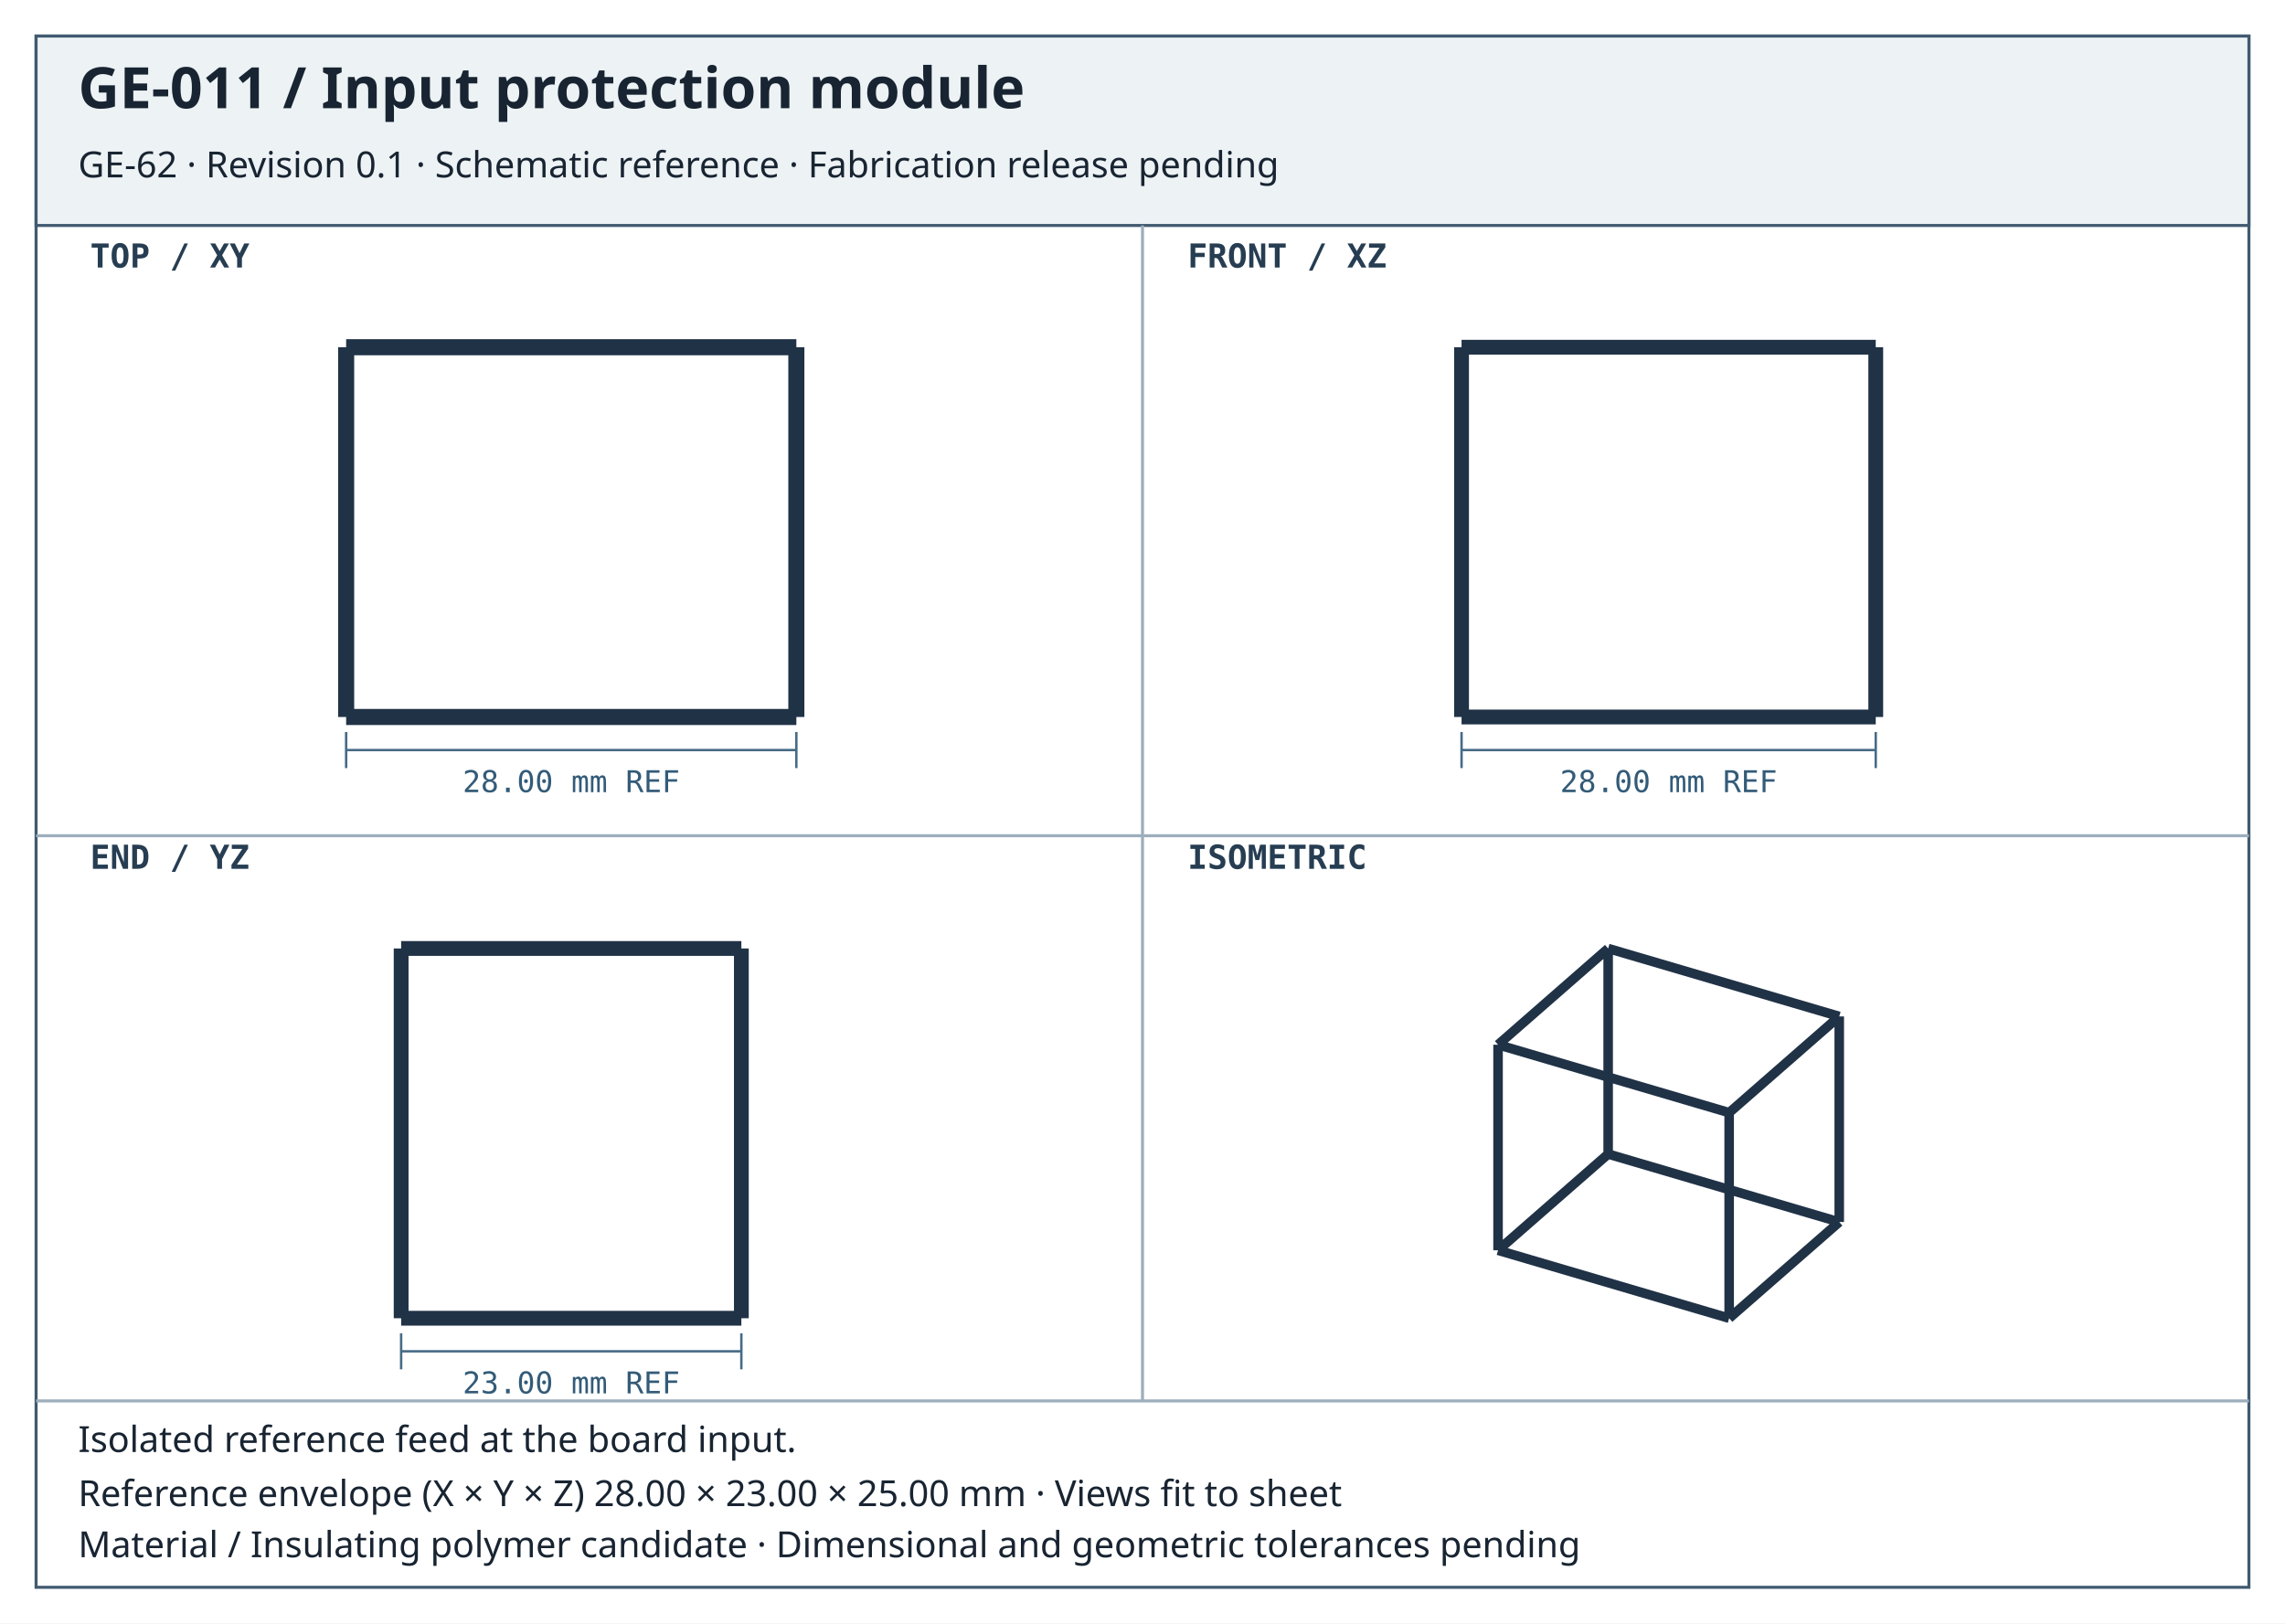
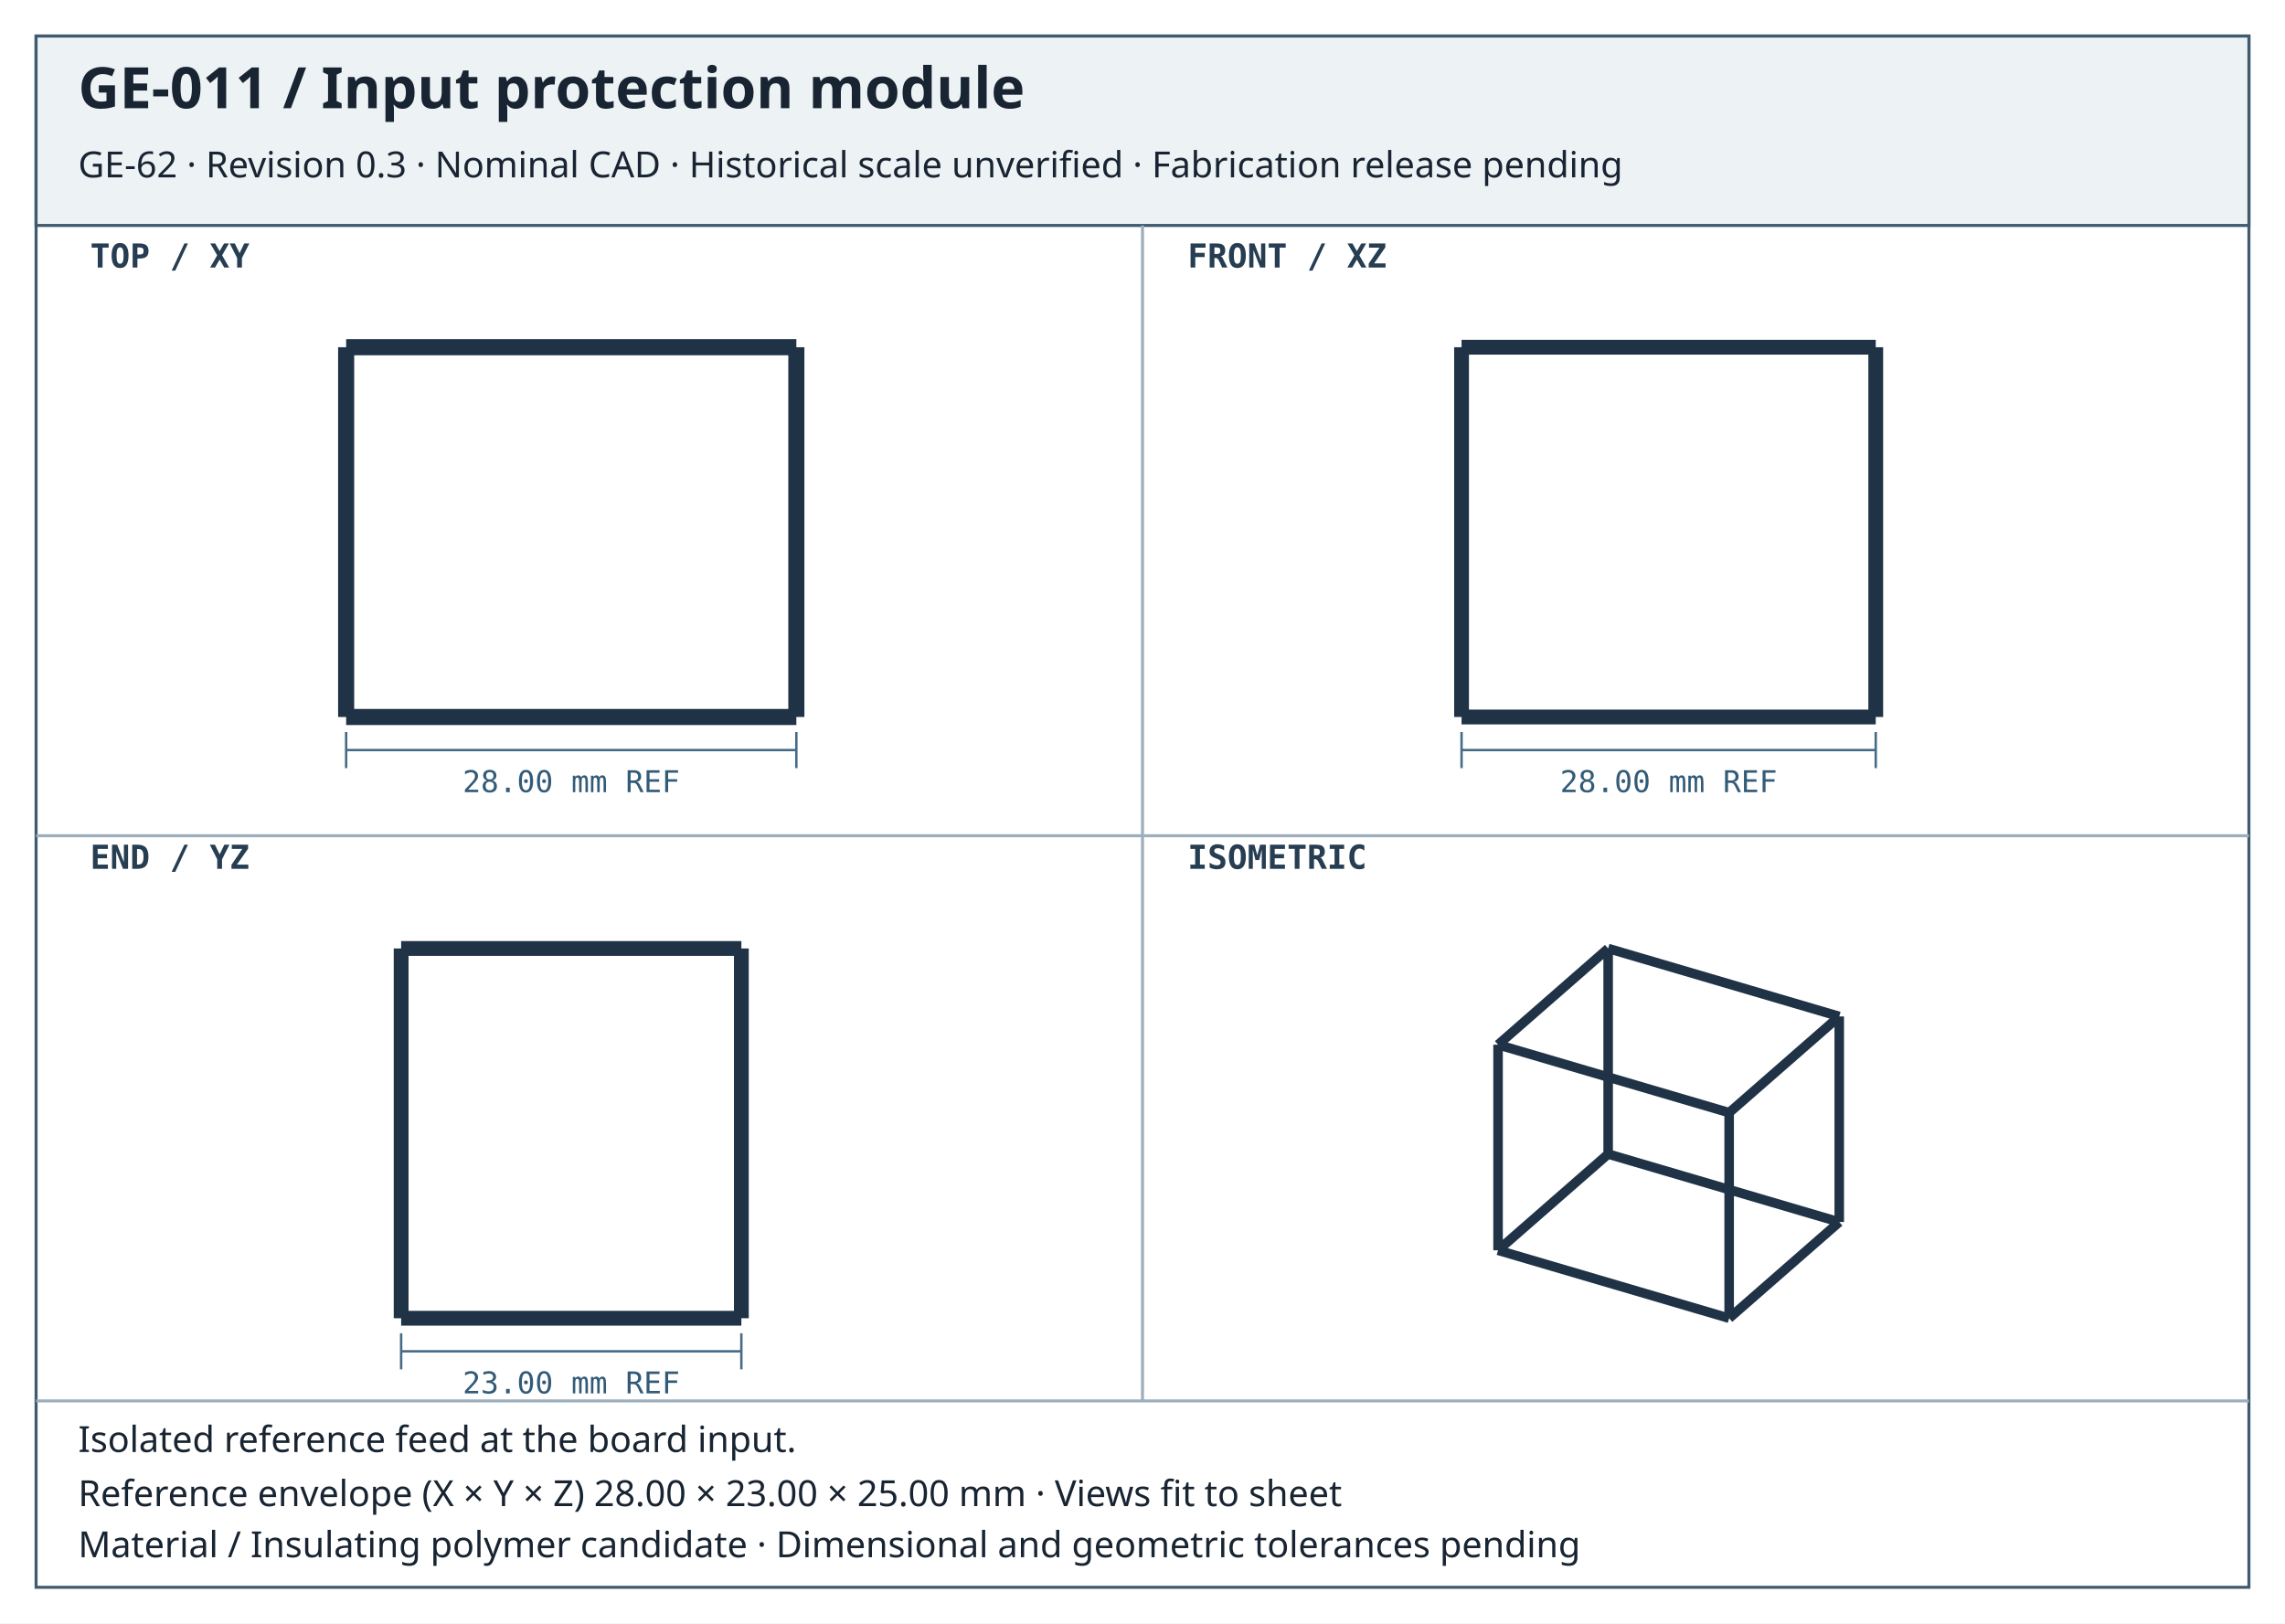
<svg xmlns="http://www.w3.org/2000/svg" viewBox="0 0 760 540">
  <style>
text{fill:#182431;font:12px sans-serif}.label{font:700 11px monospace;fill:#263d52}.value{font:10px monospace;fill:#335b78}.dim{stroke:#466b86;stroke-width:0.8;fill:none}g :is(path,circle,ellipse,line,polyline,polygon){vector-effect:non-scaling-stroke;stroke-width:.65px}
</style>
  <rect width="760" height="540" fill="white" />
  <rect x="12" y="12" width="736" height="516" fill="none" stroke="#405a70" />
  <rect x="12" y="12" width="736" height="63" fill="#edf2f5" stroke="#405a70" />
  <text x="26" y="36" style="font-size:19px;font-weight:bold">GE-011 / Input protection module</text>
-   <text x="26" y="59">GE-62 · Revision 0.1 · Schematic reference · Fabrication release pending</text>
+   <text x="26" y="59">GE-62 · Revision 0.3 · Nominal CAD · Historical scale unverified · Fabrication release pending</text>
  <path d="M380 75V466 M12 278H748 M12 466H748" fill="none" stroke="#9daebc" />
  <text class="label" x="30" y="89">TOP / XY</text>
  <g transform="translate(190.0 177.0) scale(5.347826)">
    <path d="M-14.000 11.500 L-14.000 11.500 M-14.000 11.500 L-14.000 -11.500 M-14.000 -11.500 L-14.000 -11.500 M-14.000 11.500 L-14.000 -11.500 M14.000 11.500 L14.000 11.500 M14.000 11.500 L14.000 -11.500 M14.000 -11.500 L14.000 -11.500 M14.000 11.500 L14.000 -11.500 M-14.000 11.500 L14.000 11.500 M-14.000 11.500 L14.000 11.500 M-14.000 -11.500 L14.000 -11.500 M-14.000 -11.500 L14.000 -11.500" stroke="#203246" fill="none" />
  </g>
  <path class="dim" d="M115.13 243.5v12 M264.87 243.5v12 M115.13 249.5H264.87" />
  <text text-anchor="middle" class="value" x="190" y="263.5">28.00 mm REF</text>
  <text class="label" x="395" y="89">FRONT / XZ</text>
  <g transform="translate(555.0 177.0) scale(4.92)">
    <path d="M-14.000 12.500 L-14.000 -12.500 M-14.000 -12.500 L-14.000 -12.500 M-14.000 12.500 L-14.000 -12.500 M-14.000 12.500 L-14.000 12.500 M14.000 12.500 L14.000 -12.500 M14.000 -12.500 L14.000 -12.500 M14.000 12.500 L14.000 -12.500 M14.000 12.500 L14.000 12.500 M-14.000 12.500 L14.000 12.500 M-14.000 -12.500 L14.000 -12.500 M-14.000 12.500 L14.000 12.500 M-14.000 -12.500 L14.000 -12.500" stroke="#203246" fill="none" />
  </g>
  <path class="dim" d="M486.12 243.5v12 M623.88 243.5v12 M486.12 249.5H623.88" />
  <text text-anchor="middle" class="value" x="555" y="263.5">28.00 mm REF</text>
  <text class="label" x="30" y="289">END / YZ</text>
  <g transform="translate(190.0 377.0) scale(4.92)">
    <path d="M-11.500 12.500 L-11.500 -12.500 M-11.500 -12.500 L11.500 -12.500 M11.500 12.500 L11.500 -12.500 M-11.500 12.500 L11.500 12.500 M-11.500 12.500 L-11.500 -12.500 M-11.500 -12.500 L11.500 -12.500 M11.500 12.500 L11.500 -12.500 M-11.500 12.500 L11.500 12.500 M-11.500 12.500 L-11.500 12.500 M-11.500 -12.500 L-11.500 -12.500 M11.500 12.500 L11.500 12.500 M11.500 -12.500 L11.500 -12.500" stroke="#203246" fill="none" />
  </g>
  <path class="dim" d="M133.42 443.5v12 M246.58 443.5v12 M133.42 449.5H246.58" />
  <text text-anchor="middle" class="value" x="190" y="463.5">23.00 mm REF</text>
  <text class="label" x="395" y="289">ISOMETRIC</text>
  <g transform="translate(555.0 377.0) scale(3.173507)">
    <path d="M-17.880 12.257 L-17.880 -9.292 M-17.880 -9.292 L-6.341 -19.379 M-6.341 2.169 L-6.341 -19.379 M-17.880 12.257 L-6.341 2.169 M6.341 19.379 L6.341 -2.169 M6.341 -2.169 L17.880 -12.257 M17.880 9.292 L17.880 -12.257 M6.341 19.379 L17.880 9.292 M-17.880 12.257 L6.341 19.379 M-17.880 -9.292 L6.341 -2.169 M-6.341 2.169 L17.880 9.292 M-6.341 -19.379 L17.880 -12.257" stroke="#203246" fill="none" />
  </g>
  <text x="26" y="483">Isolated reference feed at the board input.</text>
  <text x="26" y="501">Reference envelope (X × Y × Z) 28.00 × 23.00 × 25.00 mm · Views fit to sheet</text>
  <text x="26" y="518">Material / Insulating polymer candidate · Dimensional and geometric tolerances pending</text>
</svg>
